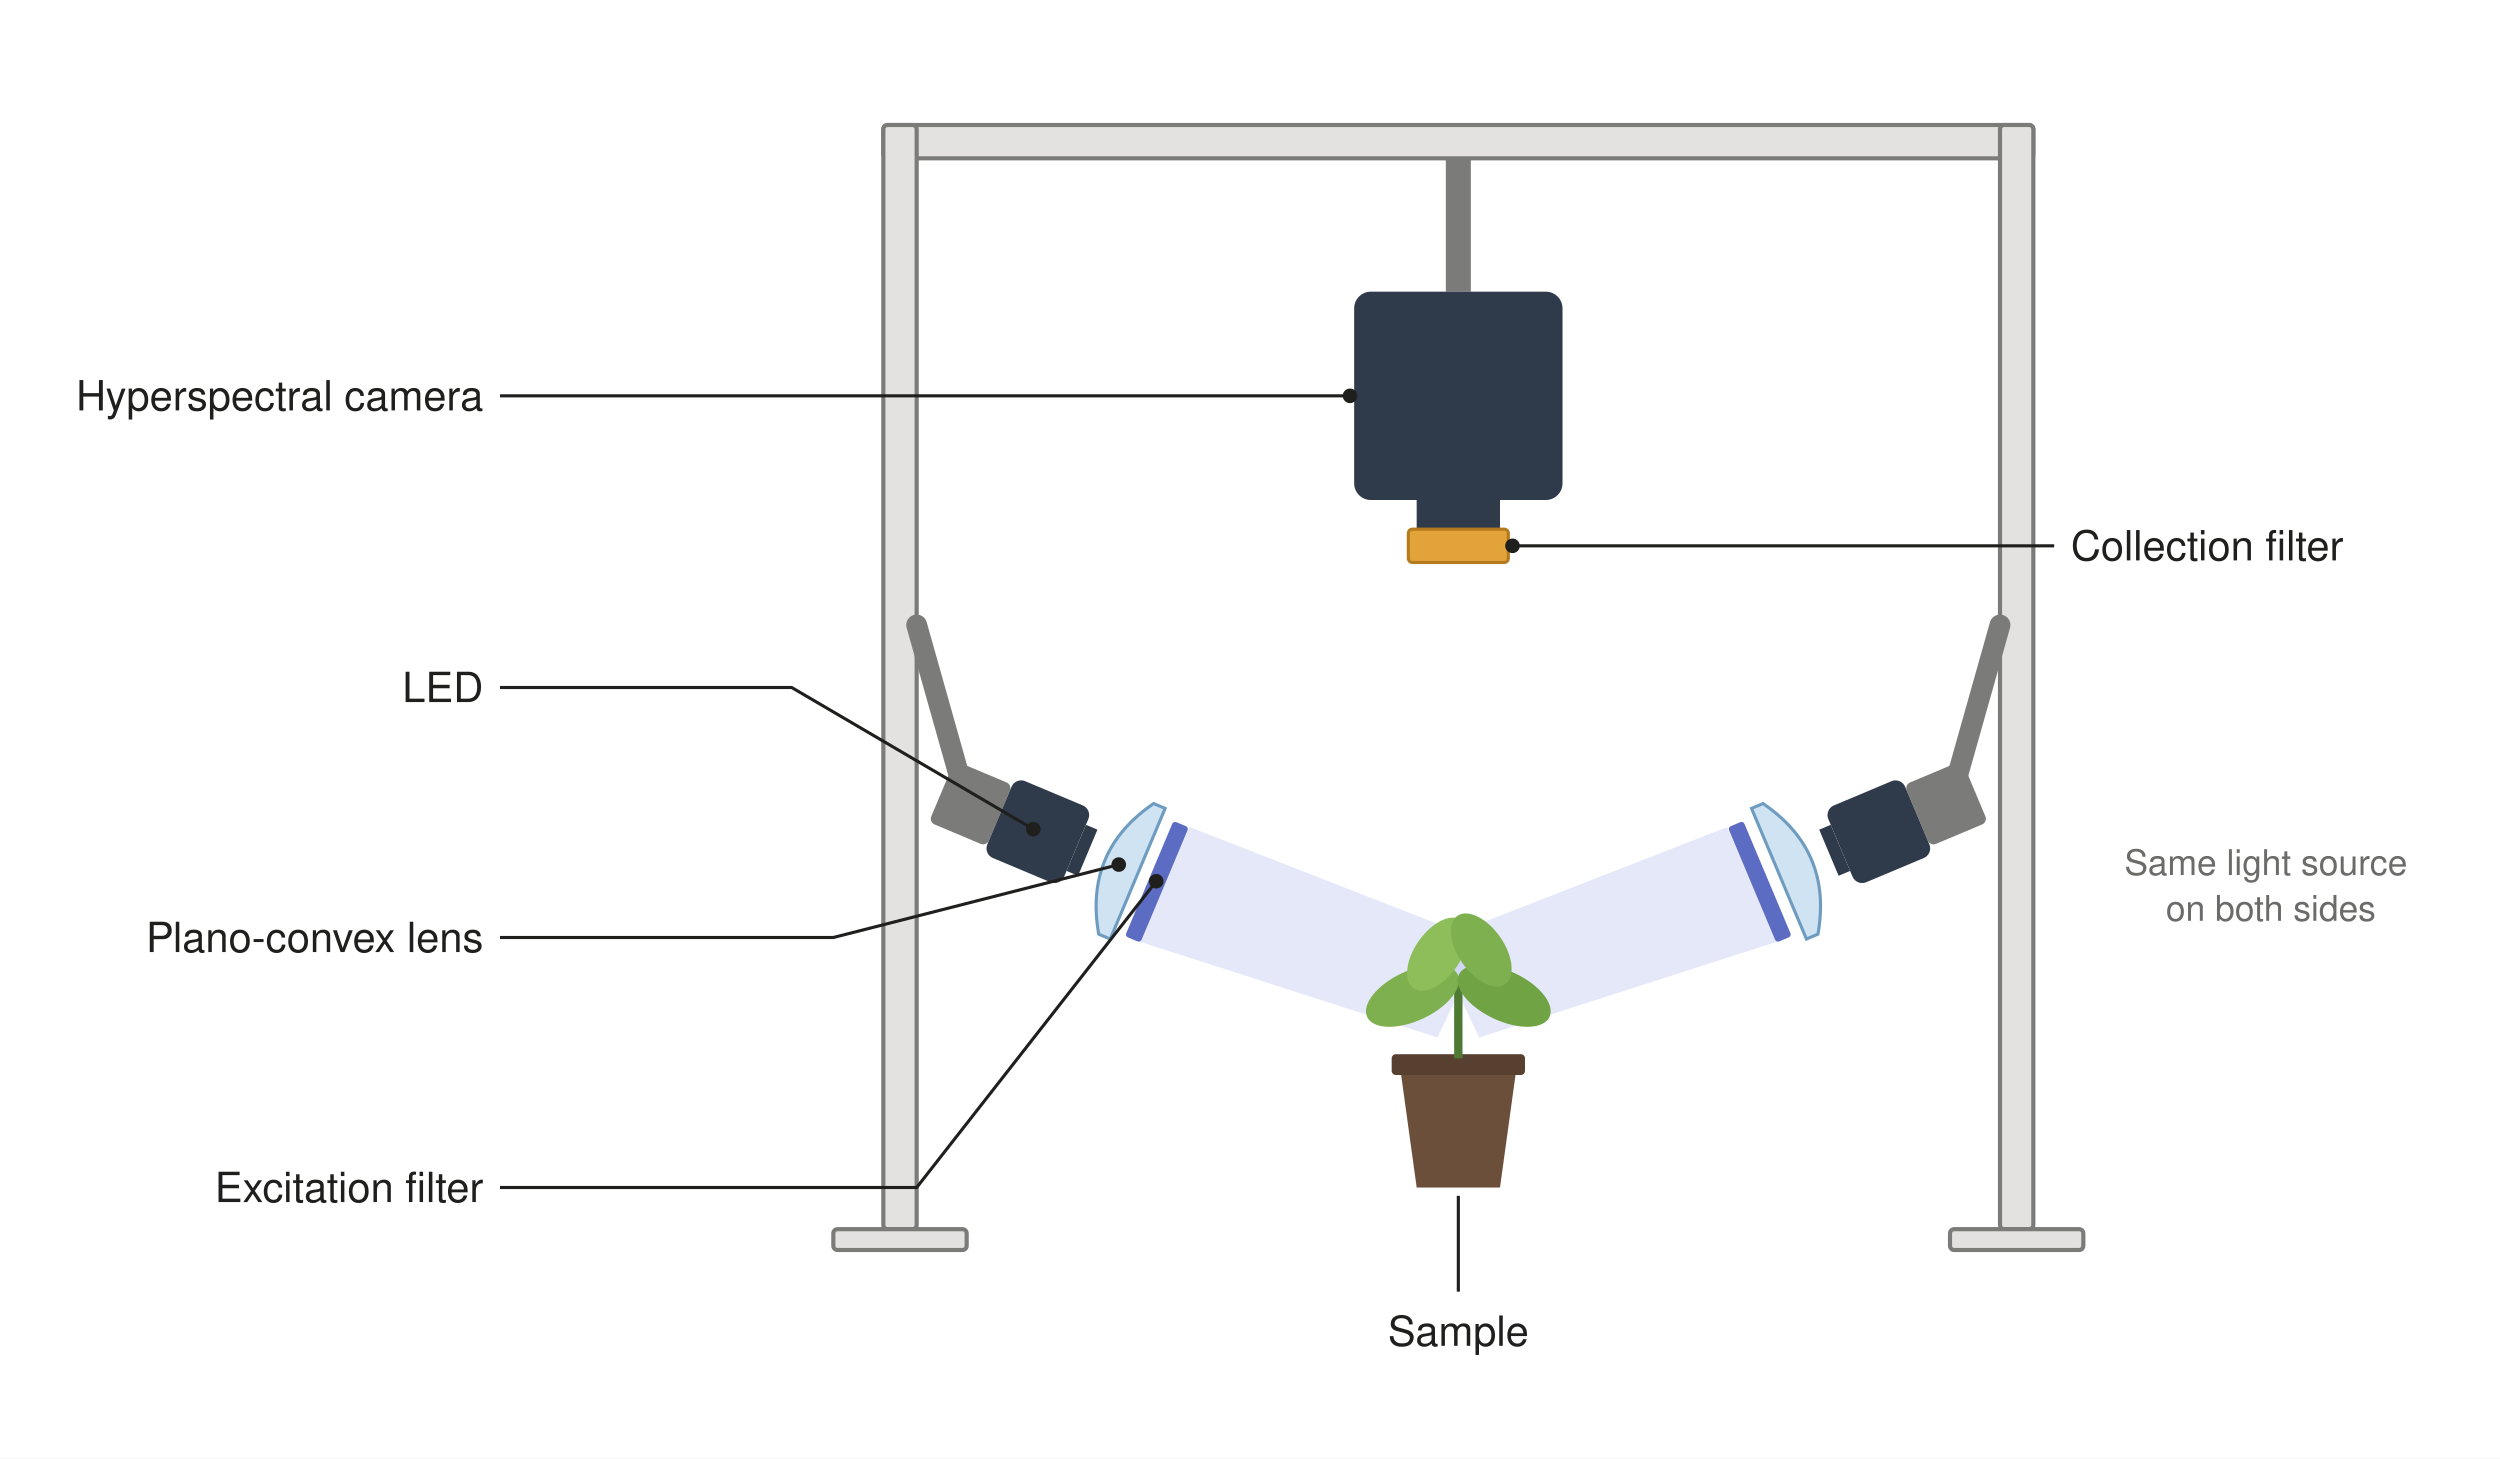
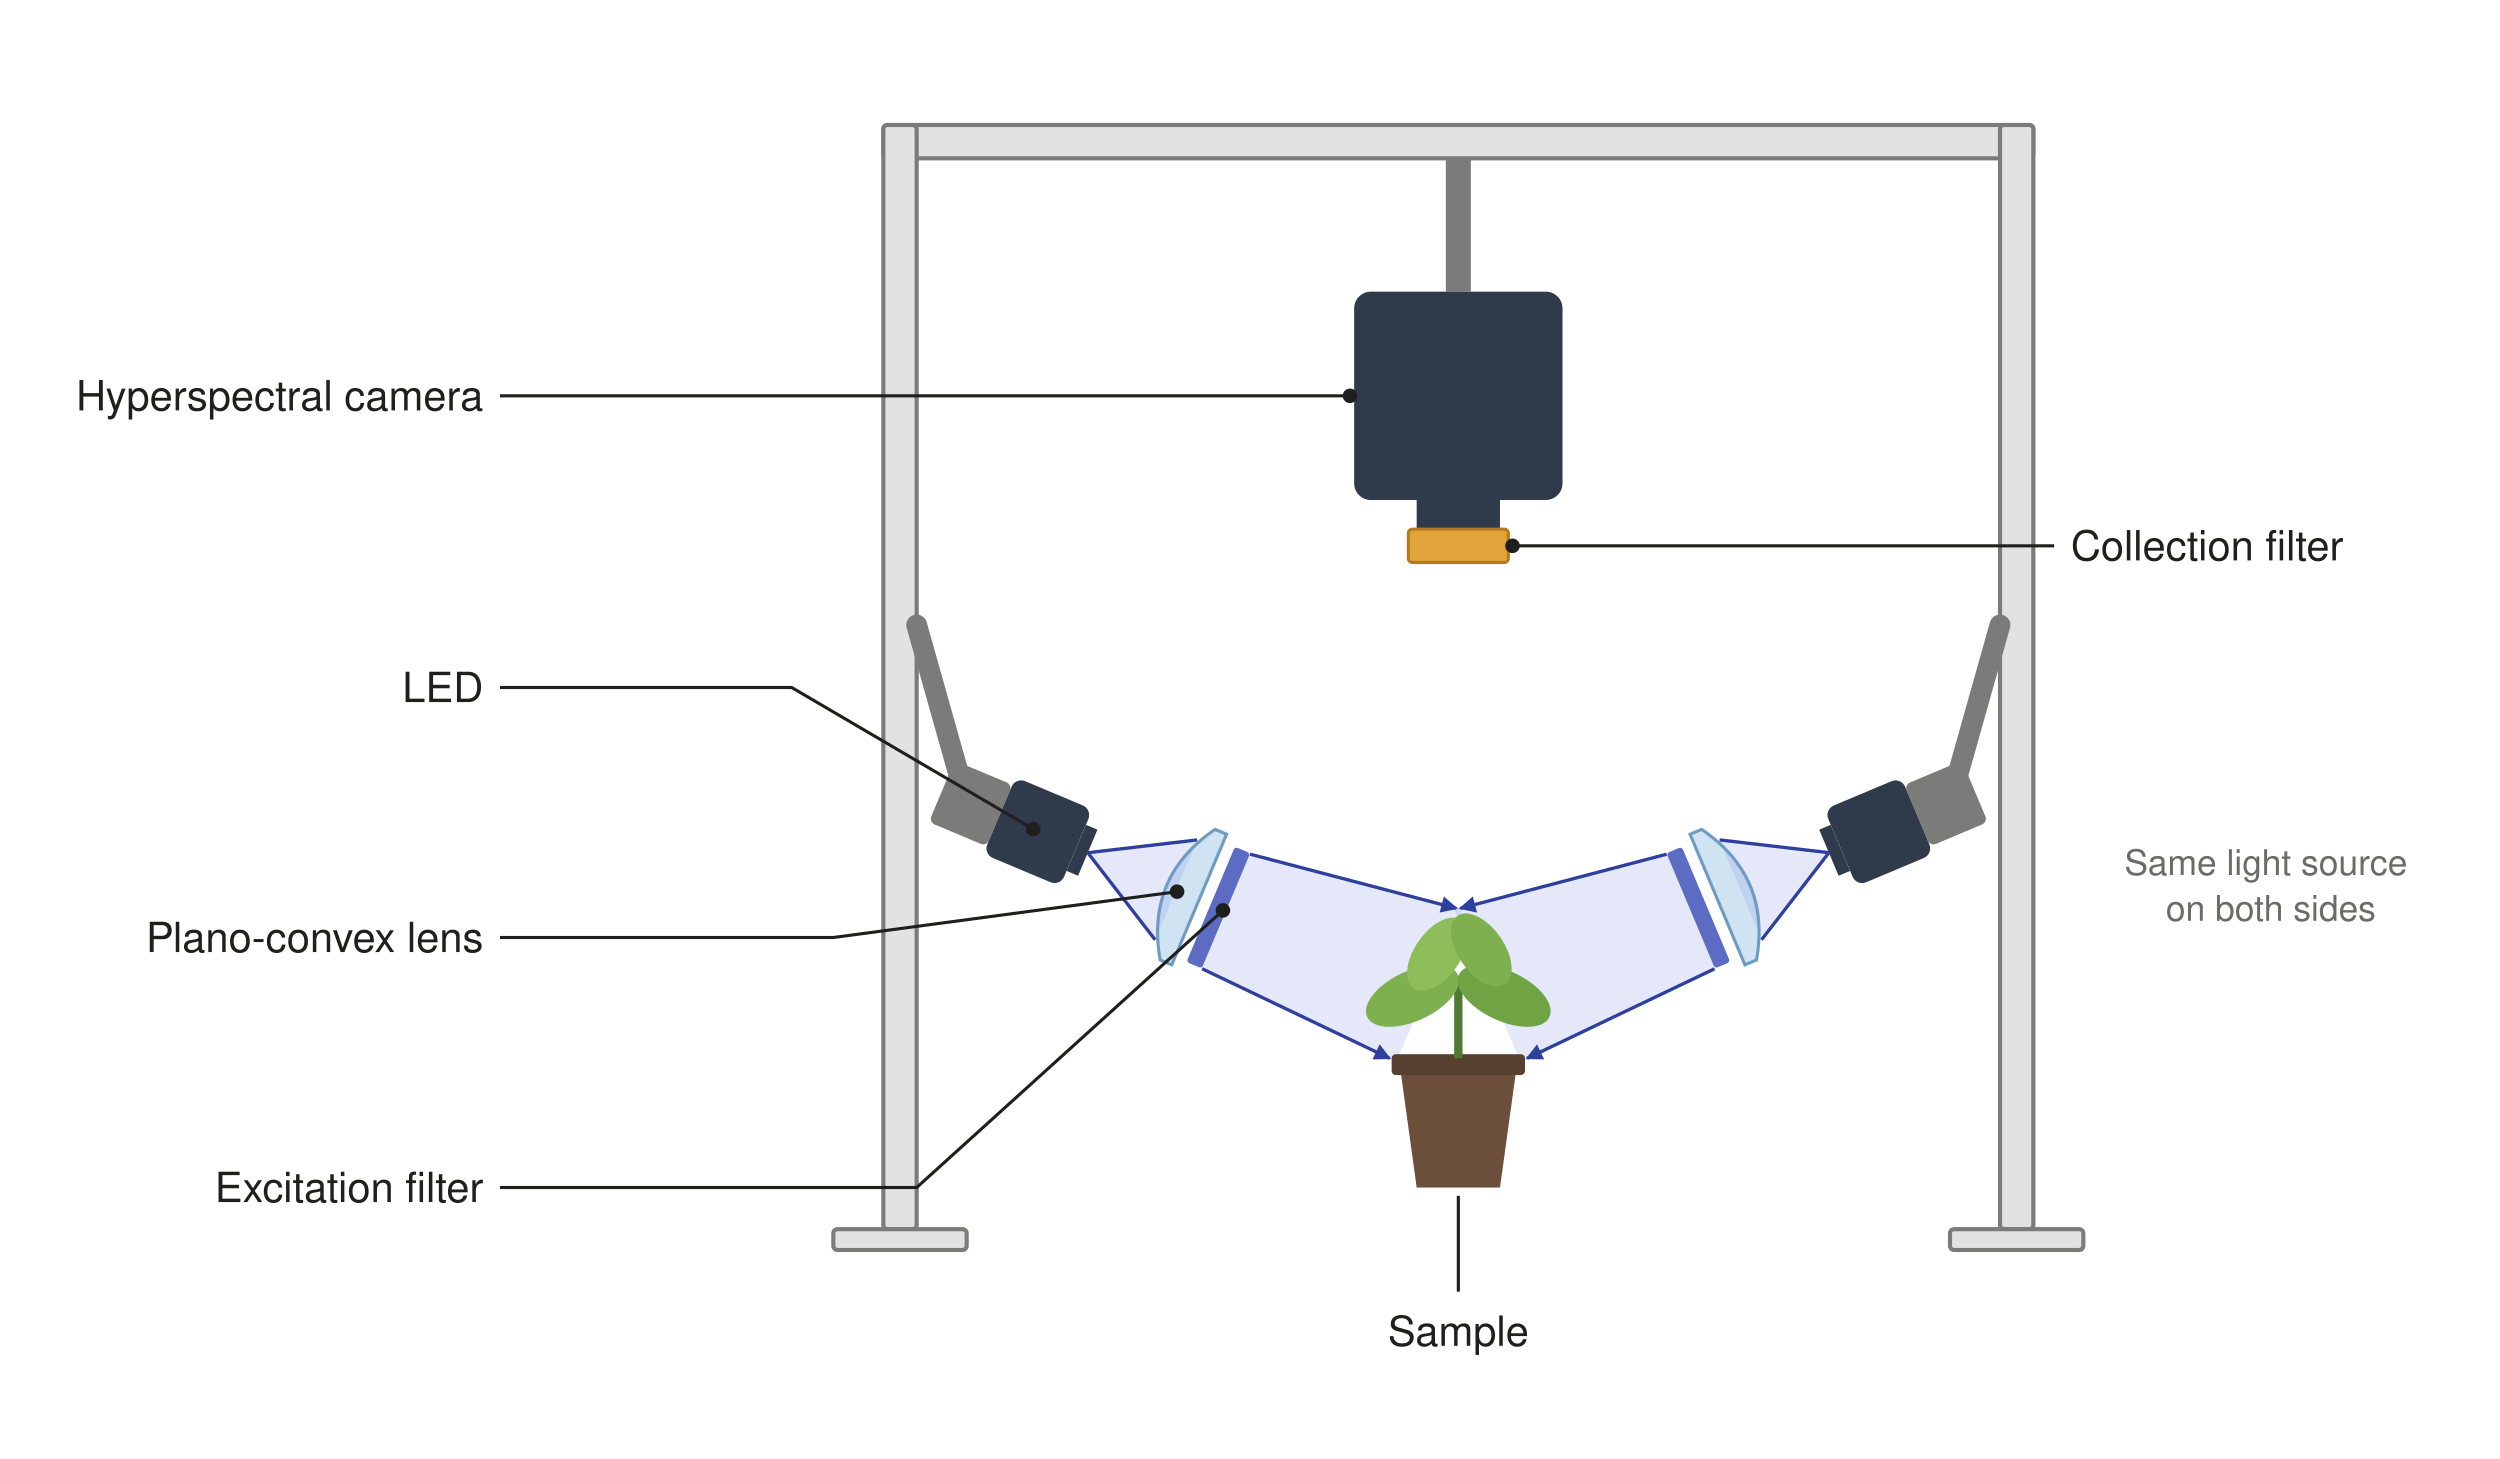
<svg xmlns="http://www.w3.org/2000/svg" viewBox="0 0 1200 700" width="1200" height="700" font-family="Helvetica, Arial, sans-serif">
  <rect width="1200" height="700" fill="#FFFFFF" />
+   <defs>
+     <marker id="ray" viewBox="0 0 10 10" refX="9" refY="5" markerWidth="5" markerHeight="5" orient="auto">
+       <path d="M0,0 L10,5 L0,10 Z" fill="#2E3F9E" />
+     </marker>
+   </defs>
  <g transform="translate(200,0)">
-     <polygon points="371,397 512,452 490,498 347,452" fill="#7B8CE0" opacity="0.2" />
-     <polygon points="629,397 488,452 510,498 653,452" fill="#7B8CE0" opacity="0.2" />
+     <g id="beam">
+       <polygon points="400,410 502,436 470,510 377,465" fill="#7B8CE0" opacity="0.2" />
+       <g stroke="#2E3F9E" stroke-width="1.6" fill="none" marker-end="url(#ray)">
+         <line x1="400" y1="410" x2="499" y2="436" />
+         <line x1="377" y1="465" x2="467" y2="508" />
+       </g>
+     </g>
+     <g transform="translate(1000,0) scale(-1,1)">
+       <use href="#beam" />
+     </g>
    <g fill="#E4E2E0" stroke="#7B7B79" stroke-width="2">
      <rect x="224" y="60" width="552" height="16" rx="2" />
      <rect x="224" y="60" width="16" height="530" rx="2" />
      <rect x="760" y="60" width="16" height="530" rx="2" />
      <rect x="200" y="590" width="64" height="10" rx="2" />
      <rect x="736" y="590" width="64" height="10" rx="2" />
    </g>
    <g stroke="#7B7B79" stroke-width="10" stroke-linecap="round">
      <line x1="240" y1="300" x2="262" y2="378" />
      <line x1="760" y1="300" x2="738" y2="378" />
    </g>
    <rect x="494" y="76" width="12" height="64" fill="#7B7B79" />
    <rect x="450" y="140" width="100" height="100" rx="8" fill="#2F3A4A" />
    <rect x="480" y="240" width="40" height="14" fill="#2F3A4A" />
    <rect x="476" y="254" width="48" height="16" rx="2" fill="#E3A33B" stroke="#B57A1E" stroke-width="1.5" />
    <g id="head" transform="translate(300,400) rotate(22.8)">
      <rect x="-52" y="-16" width="30" height="32" rx="3" fill="#7B7B79" />
      <rect x="-22" y="-20" width="40" height="40" rx="5" fill="#2F3A4A" />
      <rect x="18" y="-12" width="6" height="24" fill="#2F3A4A" />
-       <path d="M50,-34 L44,-34 Q22,0 44,34 L50,34 Z" fill="#CFE3F2" stroke="#6E9CC0" stroke-width="1.5" />
-       <rect x="56" y="-30" width="8" height="60" rx="1.5" fill="#5B6CC2" />
+       <path d="M82,-34 L76,-34 Q54,0 76,34 L82,34 Z" fill="#CFE3F2" stroke="#6E9CC0" stroke-width="1.5" />
+       <rect x="88" y="-30" width="8" height="60" rx="1.5" fill="#5B6CC2" />
+       <polygon points="24,0 70,-26 70,26" fill="#7B8CE0" opacity="0.2" />
+       <g stroke="#2E3F9E" stroke-width="1.6" fill="none">
+         <line x1="24" y1="0" x2="70" y2="-26" />
+         <line x1="24" y1="0" x2="70" y2="26" />
+       </g>
    </g>
    <g transform="translate(1000,0) scale(-1,1)">
      <use href="#head" />
    </g>
    <path d="M472,512 L528,512 L520,570 L480,570 Z" fill="#6B4F3A" />
    <rect x="468" y="506" width="64" height="10" rx="2" fill="#57402F" />
    <path d="M500,508 L500,470" stroke="#4E7A34" stroke-width="4" />
    <ellipse cx="478" cy="478" rx="24" ry="12" transform="rotate(-25 478 478)" fill="#7FB04F" />
    <ellipse cx="522" cy="478" rx="24" ry="12" transform="rotate(25 522 478)" fill="#6FA343" />
    <ellipse cx="490" cy="458" rx="20" ry="11" transform="rotate(-55 490 458)" fill="#8DBE5A" />
    <ellipse cx="511" cy="456" rx="20" ry="11" transform="rotate(55 511 456)" fill="#7FB04F" />
  </g>
  <g stroke="#1F1F1E" stroke-width="1.5" fill="none">
    <polyline points="240,190 648,190" />
    <polyline points="986,262 726,262" />
    <polyline points="240,330 380,330 496,398" />
-     <polyline points="240,450 400,450 537,415" />
-     <polyline points="240,570 440,570 555,423" />
+     <polyline points="240,450 400,450 565,428" />
+     <polyline points="240,570 440,570 587,437" />
    <polyline points="700,620 700,574" />
  </g>
  <g fill="#1F1F1E" font-size="20">
    <circle cx="648" cy="190" r="3.5" />
    <circle cx="726" cy="262" r="3.5" />
    <circle cx="496" cy="398" r="3.5" />
-     <circle cx="537" cy="415" r="3.5" />
-     <circle cx="555" cy="423" r="3.5" />
+     <circle cx="565" cy="428" r="3.5" />
+     <circle cx="587" cy="437" r="3.5" />
    <text x="232" y="197" text-anchor="end">Hyperspectral camera</text>
    <text x="994" y="269">Collection filter</text>
    <text x="232" y="337" text-anchor="end">LED</text>
    <text x="232" y="457" text-anchor="end">Plano-convex lens</text>
    <text x="232" y="577" text-anchor="end">Excitation filter</text>
    <text x="700" y="646" text-anchor="middle">Sample</text>
  </g>
  <text x="1090" y="420" font-size="17" fill="#6B6B69" text-anchor="middle">
    <tspan x="1090">Same light source</tspan>
    <tspan x="1090" dy="22">on both sides</tspan>
  </text>
</svg>
